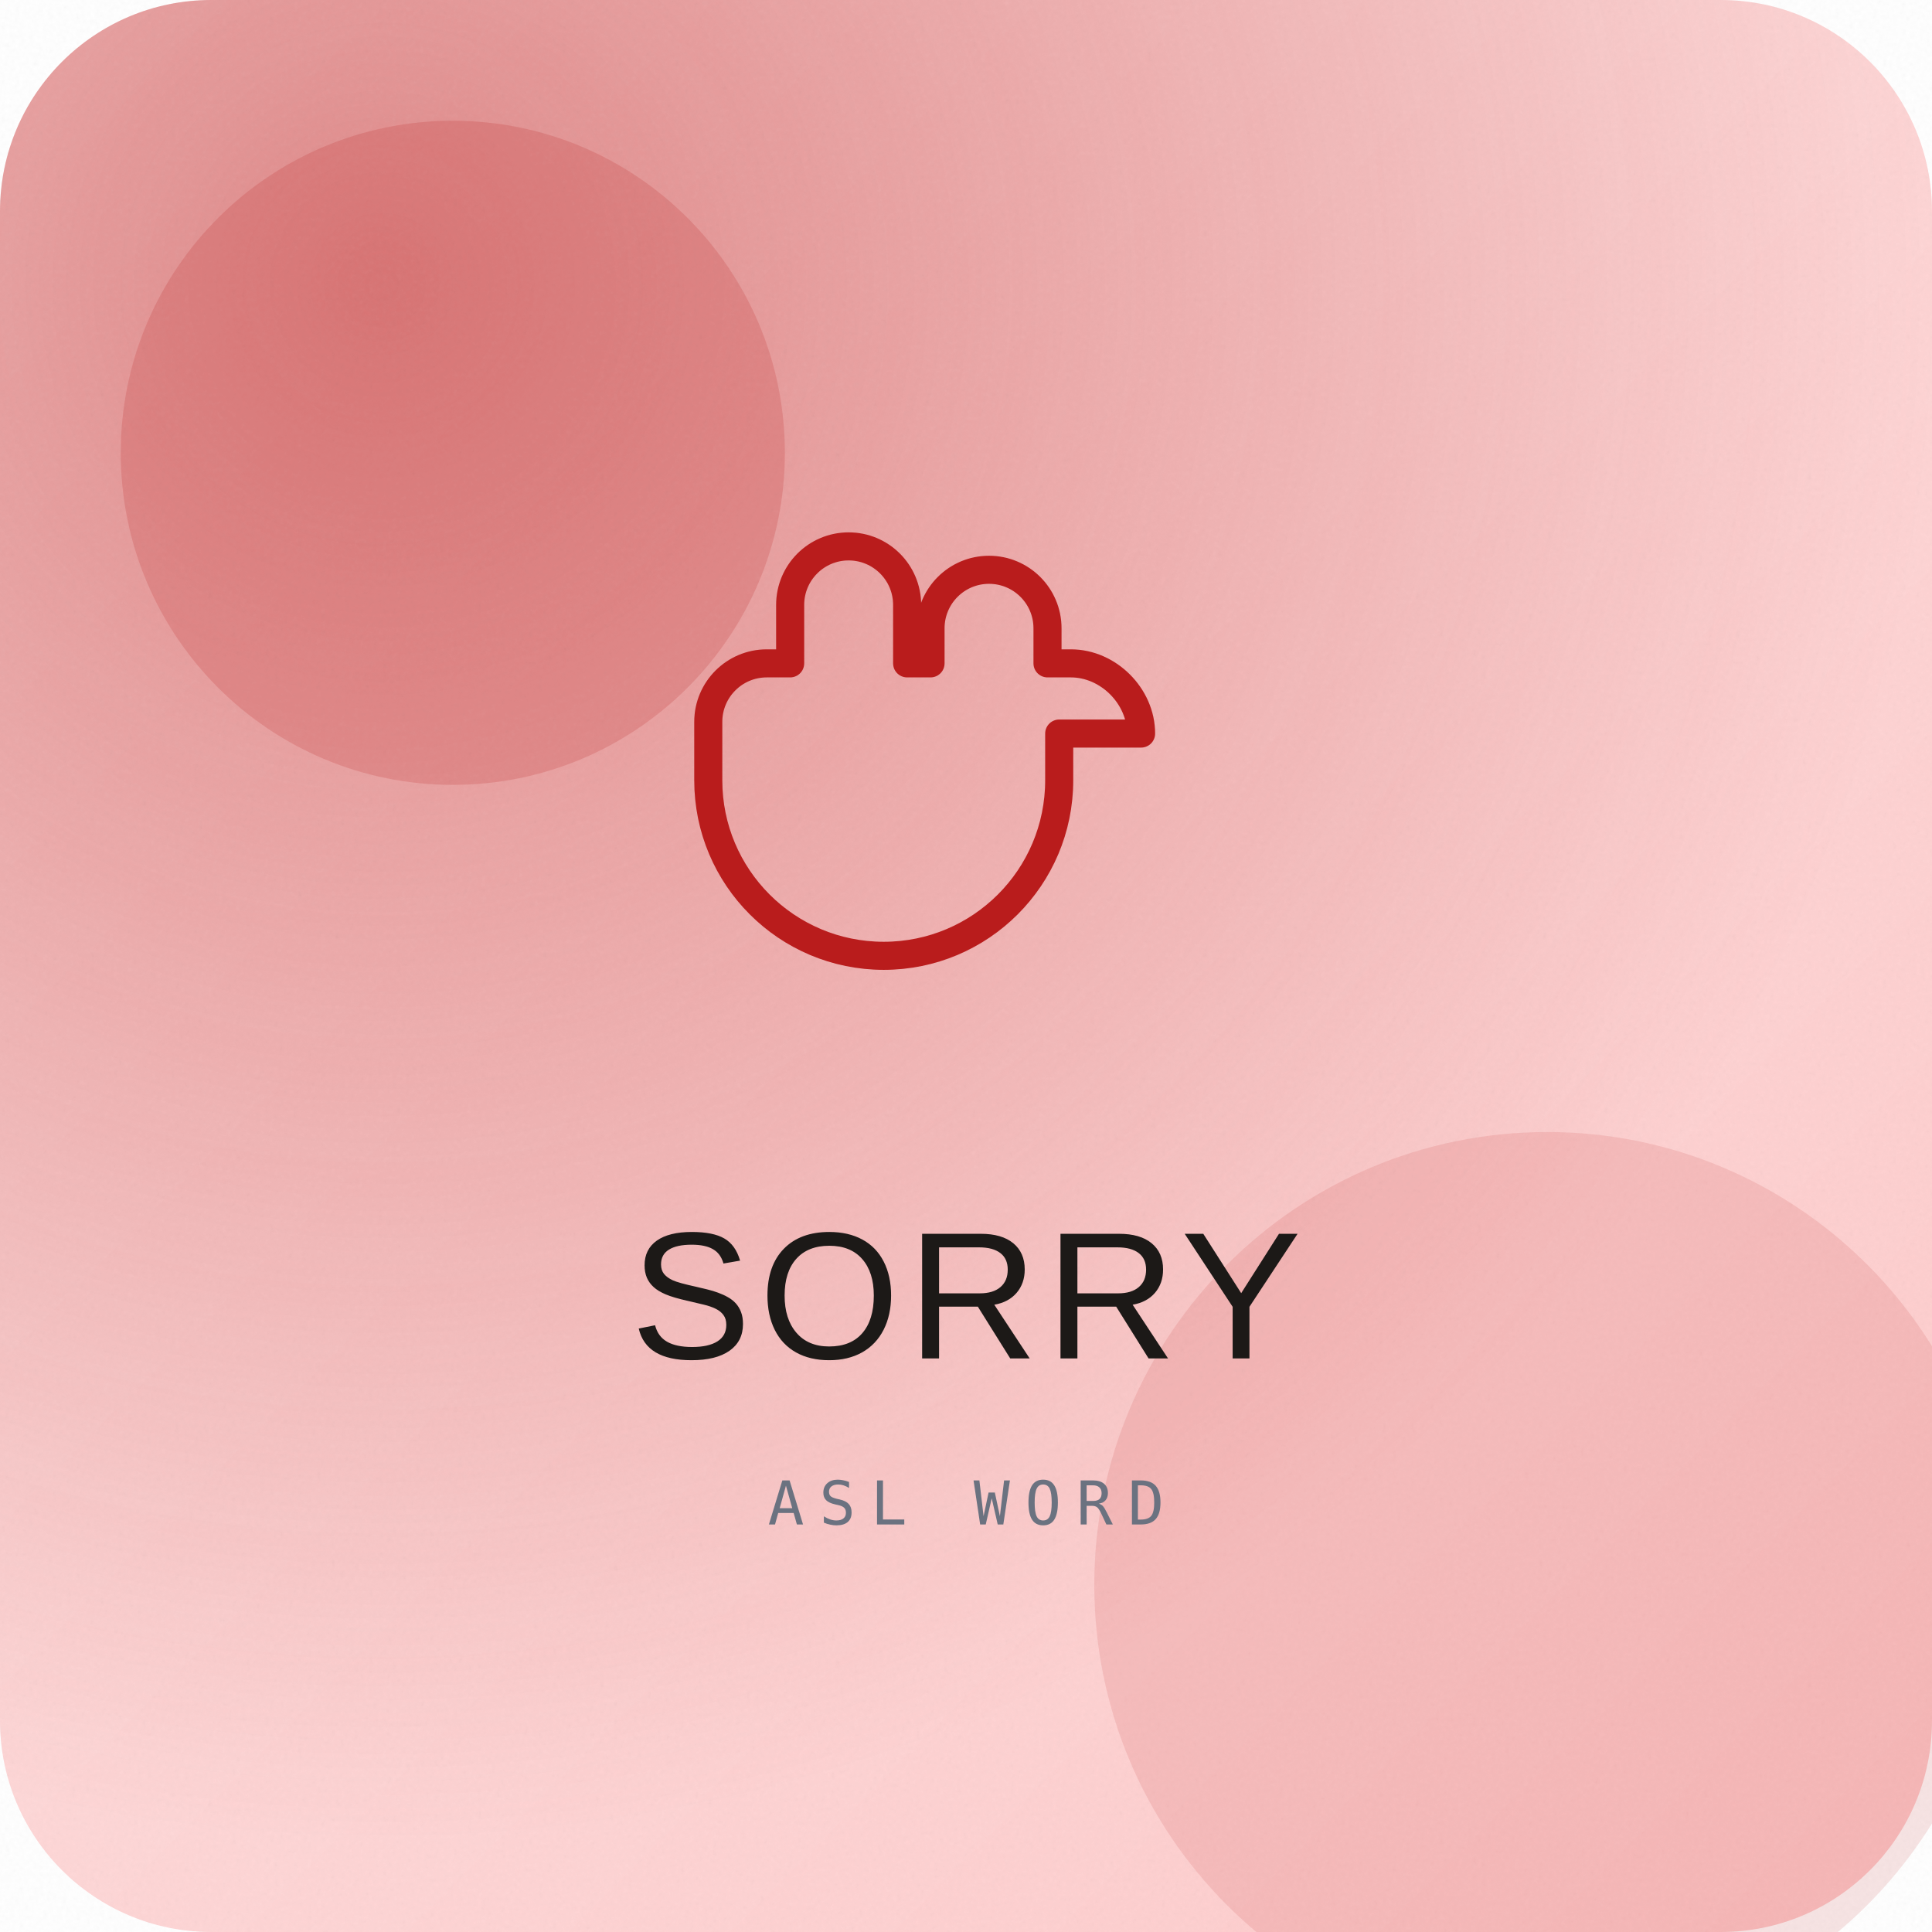
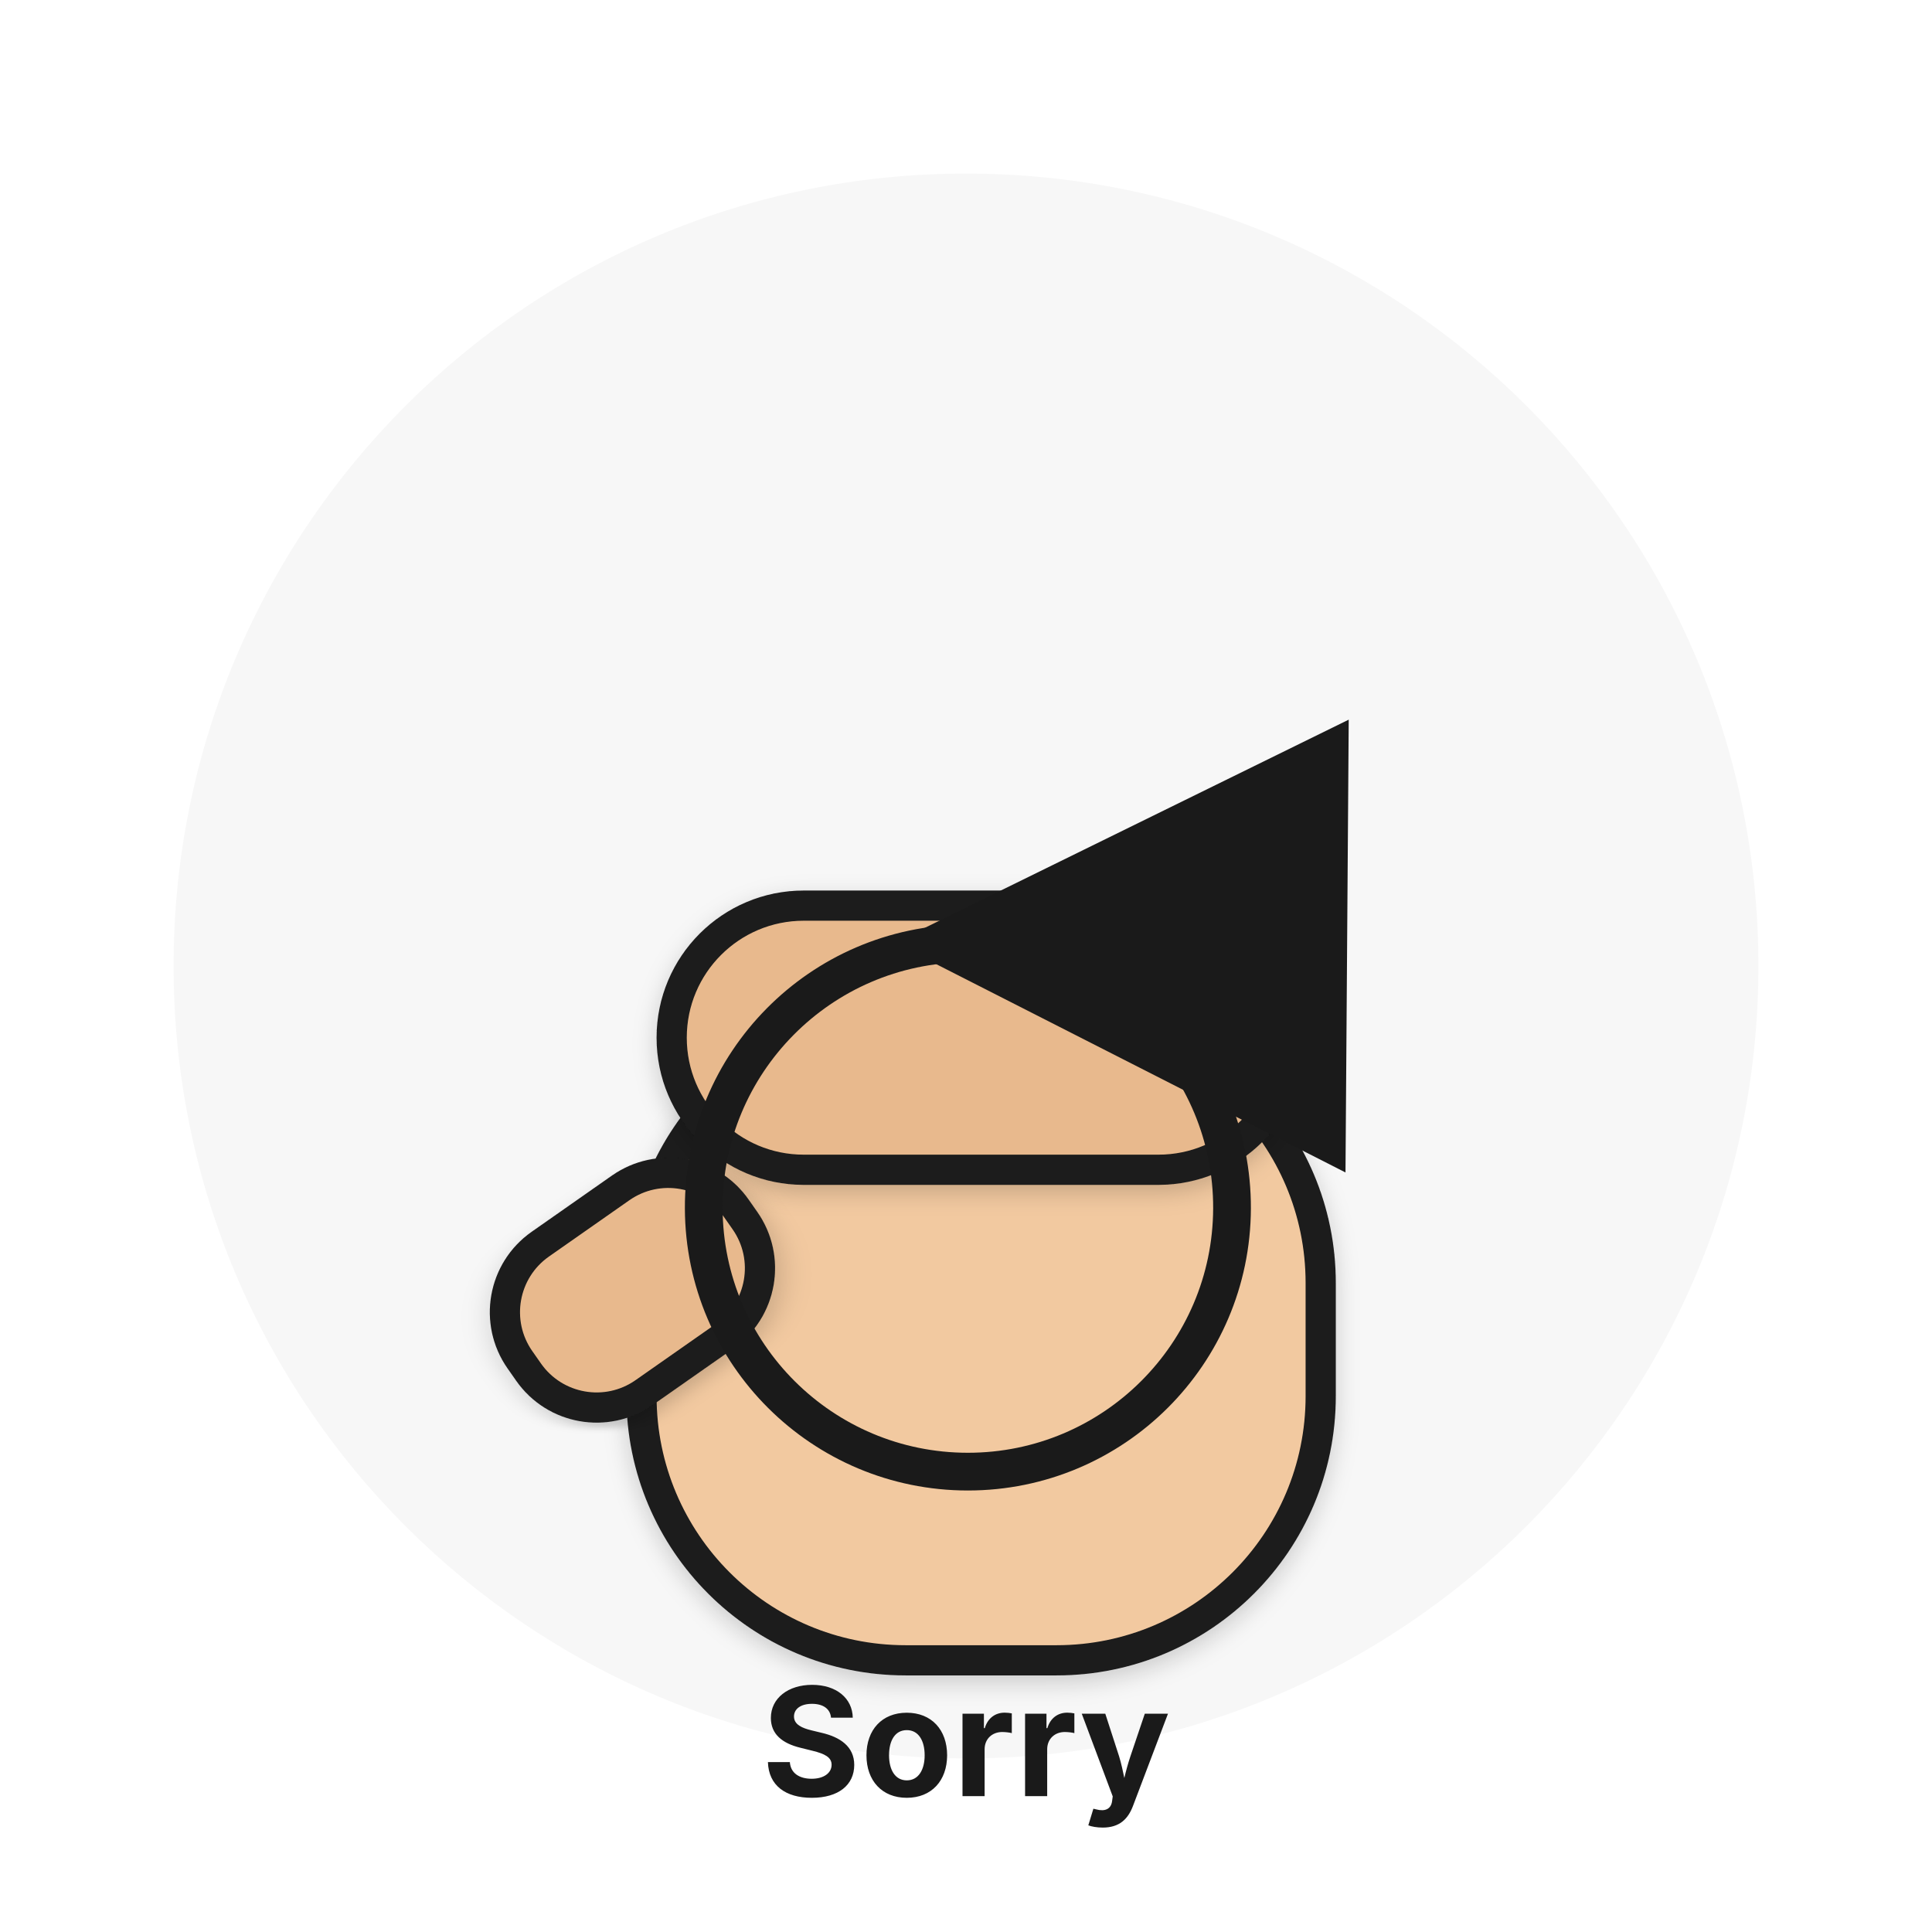
- <svg xmlns="http://www.w3.org/2000/svg" width="512" height="512" viewBox="0 0 512 512">
+ <svg xmlns="http://www.w3.org/2000/svg" width="512" height="512" viewBox="0 0 512 512" fill="none">
  <defs>
-     <linearGradient id="bg" x1="0" y1="0" x2="1" y2="1">
-       <stop offset="0%" stop-color="#fee2e2" />
-       <stop offset="100%" stop-color="#fecaca" />
-     </linearGradient>
-     <radialGradient id="glow" cx="0.2" cy="0.15" r="0.8">
-       <stop offset="0%" stop-color="#b91c1c" stop-opacity="0.45" />
-       <stop offset="100%" stop-color="#b91c1c" stop-opacity="0" />
-     </radialGradient>
-     <filter id="grain" x="-20%" y="-20%" width="140%" height="140%">
-       <feTurbulence type="fractalNoise" baseFrequency="0.8" numOctaves="2" stitchTiles="stitch" />
-       <feColorMatrix type="saturate" values="0" />
-       <feComponentTransfer>
-         <feFuncA type="table" tableValues="0 0.07" />
-       </feComponentTransfer>
+     <filter id="shadow" x="-20%" y="-20%" width="140%" height="140%">
+       <feDropShadow dx="0" dy="2" stdDeviation="3" flood-color="#000" flood-opacity="0.18" />
    </filter>
+     <marker id="arrow" markerWidth="12" markerHeight="12" refX="10" refY="6" orient="auto">
+       <path d="M0,0 L12,6 L0,12 Z" fill="#1A1A1A" />
+     </marker>
  </defs>
-   <rect width="512" height="512" rx="56" fill="url(#bg)" />
-   <rect width="512" height="512" rx="56" fill="url(#glow)" />
-   <g filter="url(#grain)">
-     <rect width="512" height="512" rx="56" fill="#000000" opacity="0.15" />
+   <rect x="0" y="0" width="512" height="512" fill="transparent" />
+   <circle cx="256" cy="256" r="210" fill="#F7F7F7" />
+   <g transform="translate(0 10)">
+     <rect x="170" y="260" width="180" height="170" rx="70" fill="#F2C9A0" stroke="#1A1A1A" stroke-width="8" filter="url(#shadow)" />
+     <rect x="178" y="230" width="164" height="70" rx="35" fill="#E8B98D" stroke="#1A1A1A" stroke-width="8" filter="url(#shadow)" />
+     <rect x="132" y="310" width="70" height="48" rx="22" fill="#E8B98D" stroke="#1A1A1A" stroke-width="8" transform="rotate(-35 164 332)" filter="url(#shadow)" />
  </g>
-   <circle cx="120" cy="120" r="88" fill="#b91c1c" opacity="0.18" />
-   <circle cx="410" cy="420" r="120" fill="#b91c1c" opacity="0.12" />
-   <g transform="translate(166 120) scale(6.2)" fill="none" stroke="#b91c1c" stroke-width="1.2" stroke-linecap="round" stroke-linejoin="round">
-     <path d="M22 12c0-1.6-1.4-3-3-3h-1V7.5a2.5 2.5 0 10-5 0V9h-1V6.5a2.5 2.5 0 10-5 0V9H6a2.5 2.5 0 00-2.5 2.5v2.5a7.5 7.5 0 0015 0V12z" />
-   </g>
-   <text x="50%" y="360" text-anchor="middle" font-family="Manrope, 'IBM Plex Sans', Arial, sans-serif" font-size="48" fill="#1c1917" letter-spacing="2">SORRY</text>
-   <text x="50%" y="404" text-anchor="middle" font-family="'IBM Plex Mono', Menlo, monospace" font-size="16" fill="#6b7280" letter-spacing="4">ASL WORD</text>
+   <path d="M256,250 a70,70 0 1,0 1,0" stroke="#1A1A1A" stroke-width="10" fill="none" stroke-linecap="round" marker-end="url(#arrow)" />
+   <text x="256" y="476" text-anchor="middle" font-family="Inter, Arial, sans-serif" font-size="40" font-weight="700" fill="#1A1A1A">Sorry</text>
</svg>
